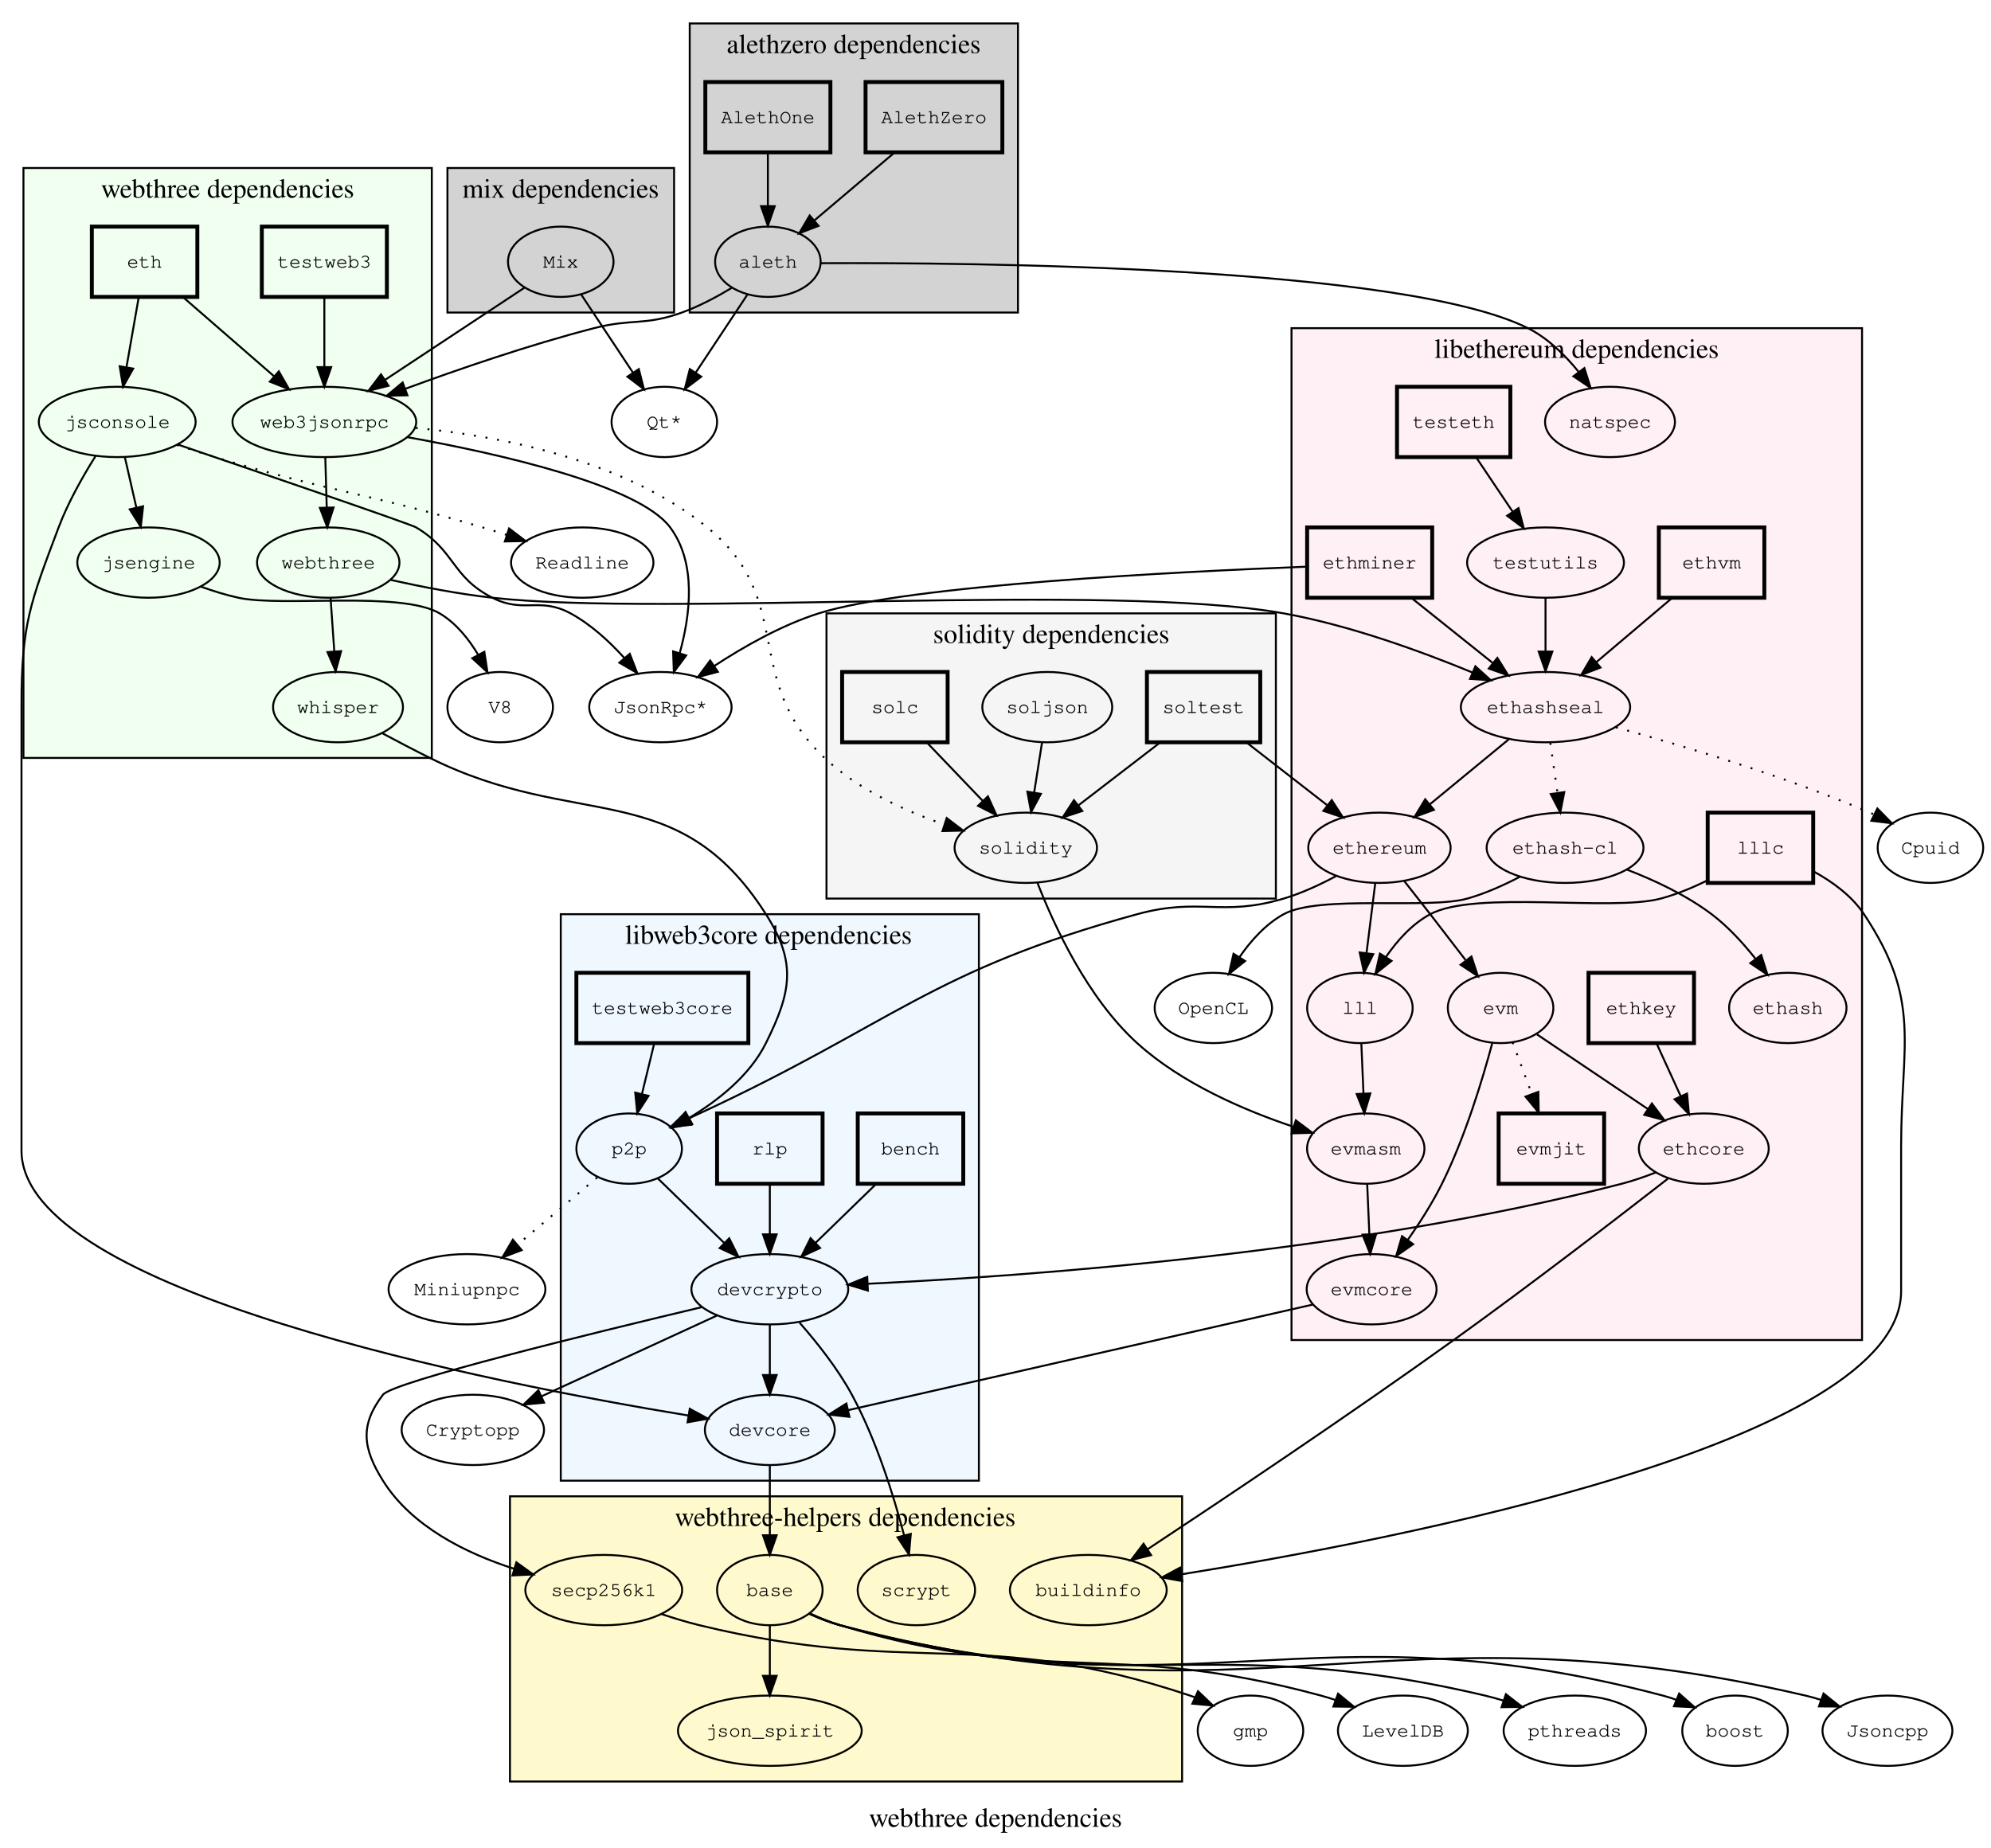
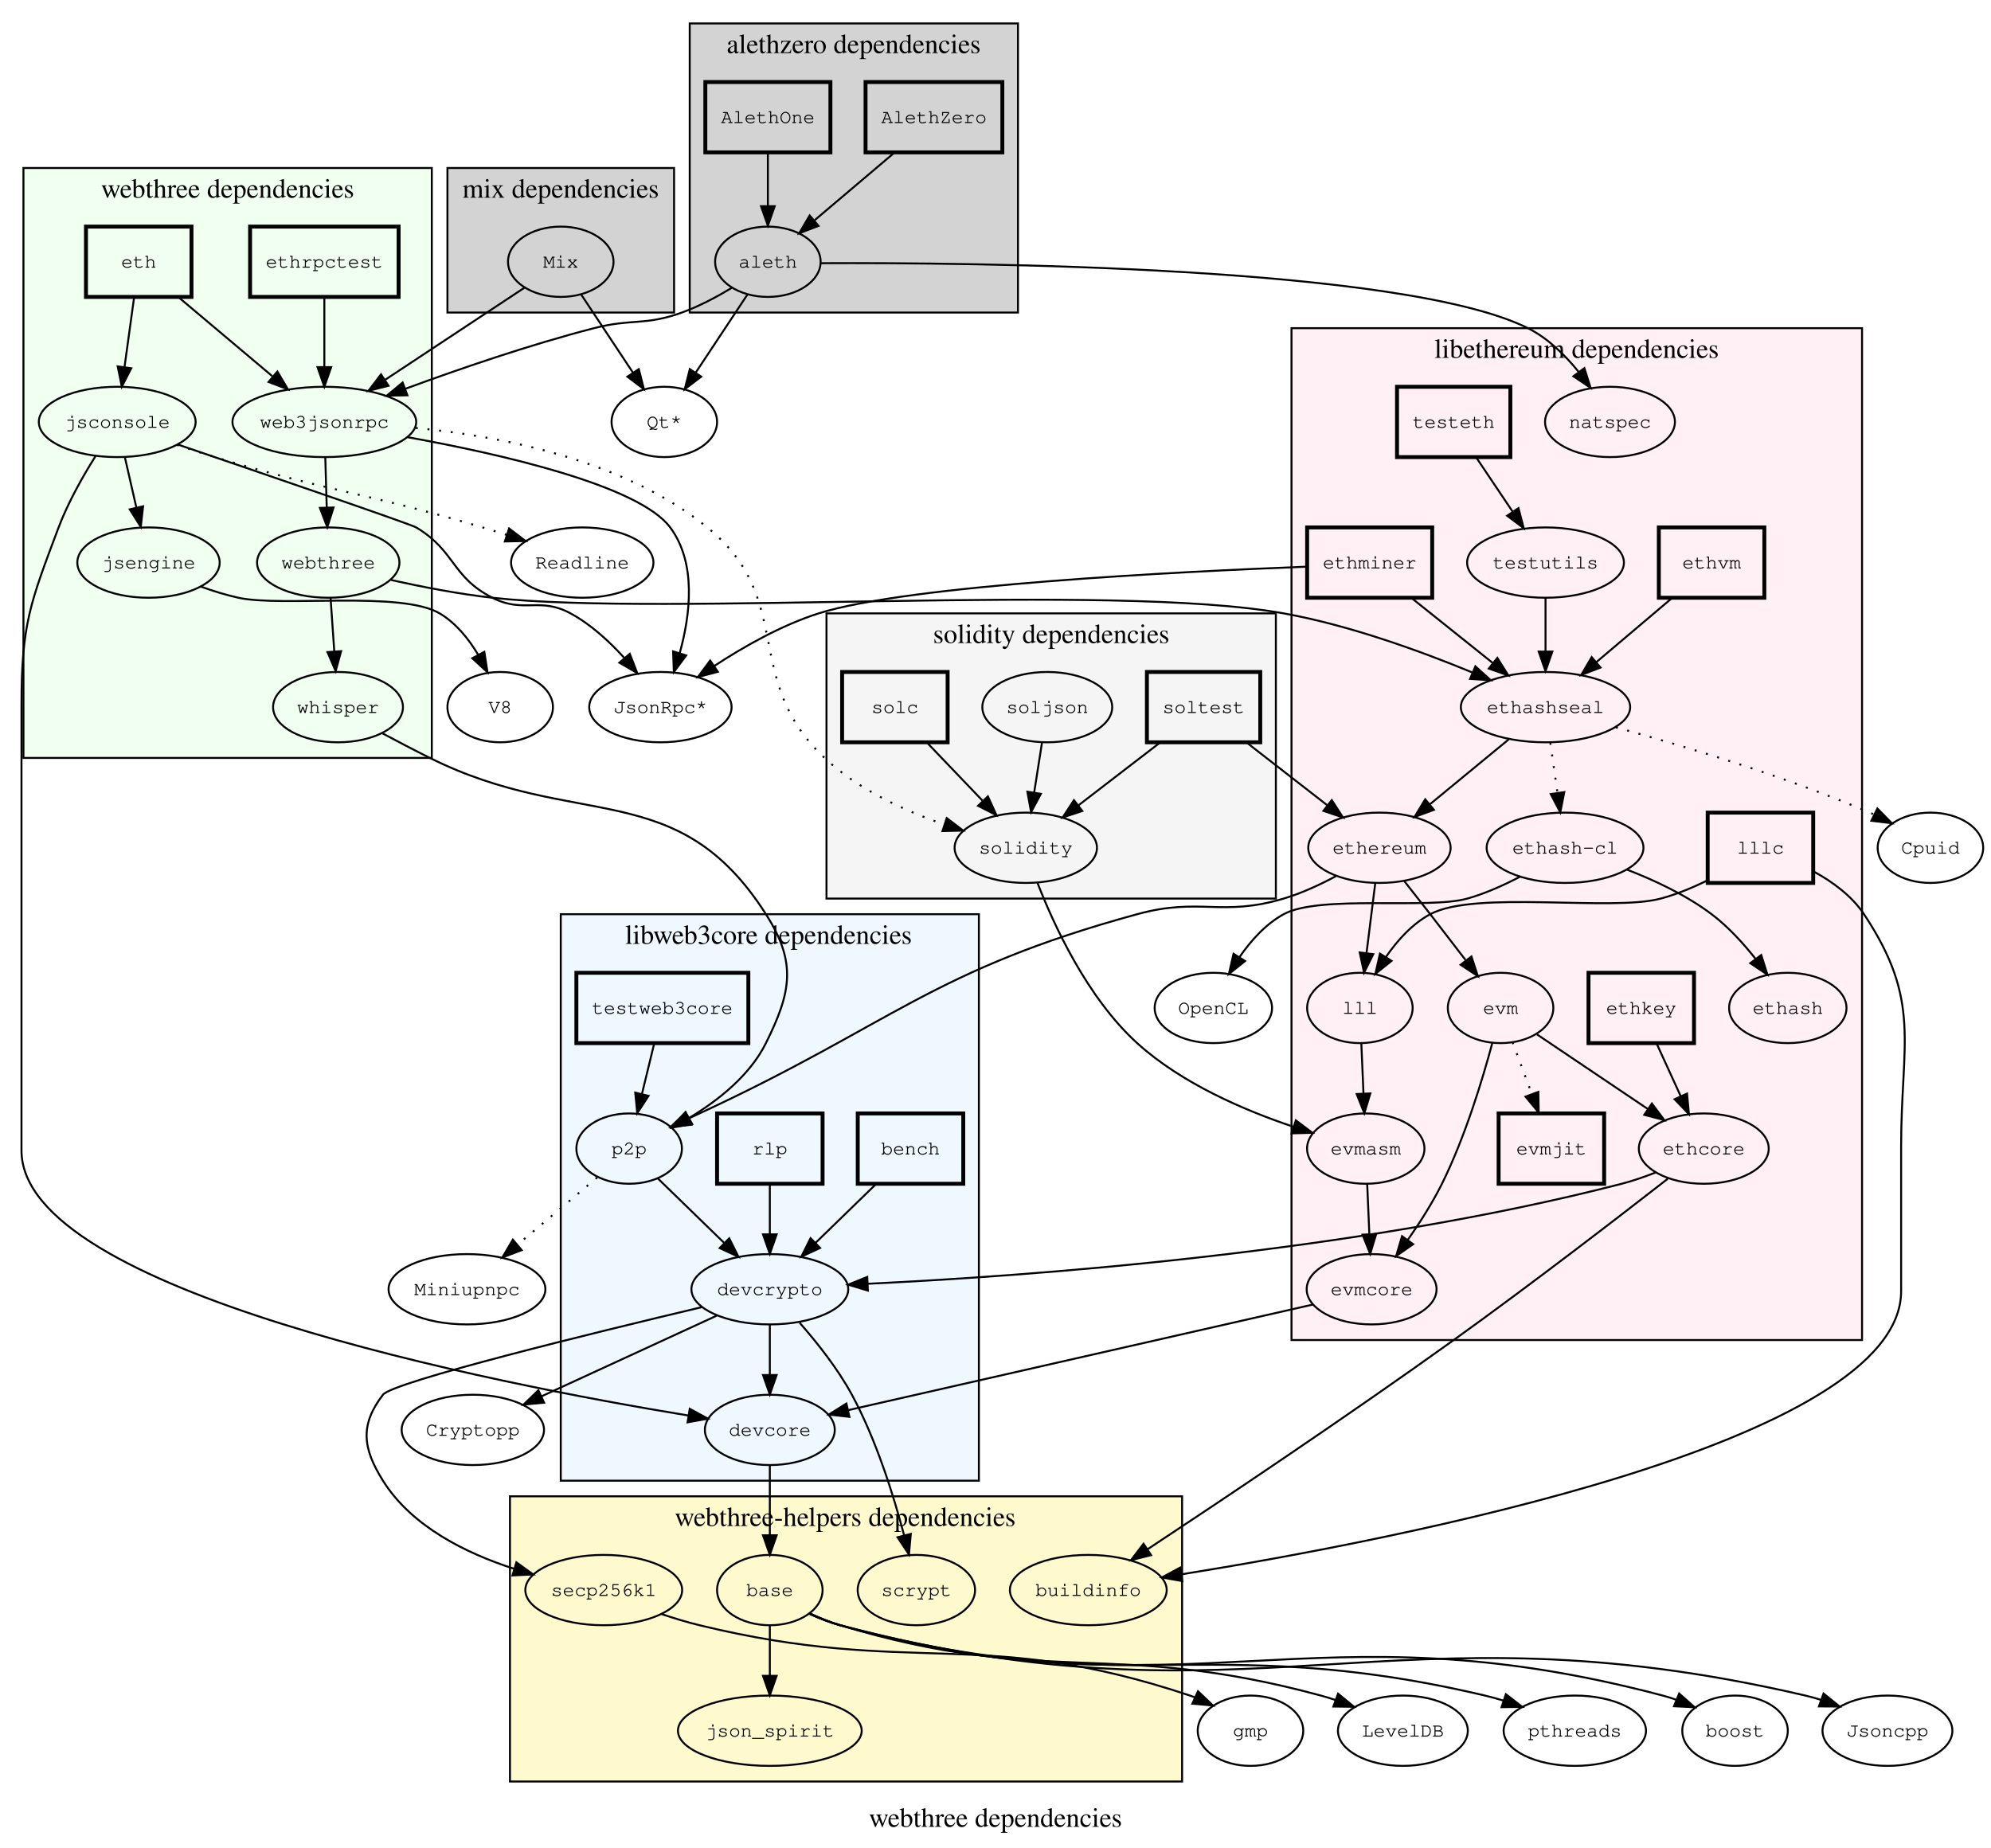
<svg xmlns="http://www.w3.org/2000/svg" width="1019pt" height="946pt" viewBox="0.00 0.00 1019.00 946.00">
  <g id="graph0" class="graph" transform="scale(1 1) rotate(0) translate(4 942)">
    <polygon fill="white" stroke="none" points="-4,4 -4,-942 1015,-942 1015,4 -4,4" />
    <text text-anchor="middle" x="505.5" y="-6.8" font-family="Times,serif" font-size="14.00">webthree dependencies</text>
-     <g id="clust4" class="cluster">
+     <g id="clust1" class="cluster">
+       <polygon fill="LemonChiffon" stroke="black" points="257,-30 257,-176 601,-176 601,-30 257,-30" />
+       <text text-anchor="start" x="341.35" y="-160.8" font-family="Times,serif" font-size="14.00">webthree-helpers dependencies</text>
+     </g>
+     <g id="clust3" class="cluster">
+       <polygon fill="LightGray" stroke="black" points="349,-782 349,-930 517,-930 517,-782 349,-782" />
+       <text text-anchor="start" x="367.898" y="-914.8" font-family="Times,serif" font-size="14.00">alethzero dependencies</text>
+     </g>
+     <g id="clust7" class="cluster">
      <polygon fill="LavenderBlush" stroke="black" points="657,-256 657,-774 949,-774 949,-256 657,-256" />
      <text text-anchor="start" x="730.115" y="-758.8" font-family="Times,serif" font-size="14.00">libethereum dependencies</text>
    </g>
-     <g id="clust5" class="cluster">
+     <g id="clust8" class="cluster">
      <polygon fill="AliceBlue" stroke="black" points="283,-184 283,-474 497,-474 497,-184 283,-184" />
      <text text-anchor="start" x="315.95" y="-458.8" font-family="Times,serif" font-size="14.00">libweb3core dependencies</text>
    </g>
-     <g id="clust6" class="cluster">
+     <g id="clust9" class="cluster">
      <polygon fill="LightGray" stroke="black" points="225,-782 225,-856 341,-856 341,-782 225,-782" />
      <text text-anchor="start" x="232.657" y="-840.8" font-family="Times,serif" font-size="14.00">mix dependencies</text>
    </g>
-     <g id="clust8" class="cluster">
+     <g id="clust11" class="cluster">
      <polygon fill="WhiteSmoke" stroke="black" points="419,-482 419,-628 649,-628 649,-482 419,-482" />
      <text text-anchor="start" x="473.543" y="-612.8" font-family="Times,serif" font-size="14.00">solidity dependencies</text>
    </g>
-     <g id="clust10" class="cluster">
+     <g id="clust13" class="cluster">
      <polygon fill="Honeydew" stroke="black" points="8,-554 8,-856 217,-856 217,-554 8,-554" />
      <text text-anchor="middle" x="112.5" y="-840.8" font-family="Times,serif" font-size="14.00">webthree dependencies</text>
    </g>
-     <g id="clust11" class="cluster">
-       <polygon fill="LemonChiffon" stroke="black" points="257,-30 257,-176 601,-176 601,-30 257,-30" />
-       <text text-anchor="start" x="341.35" y="-160.8" font-family="Times,serif" font-size="14.00">webthree-helpers dependencies</text>
-     </g>
-     <g id="clust13" class="cluster">
-       <polygon fill="LightGray" stroke="black" points="349,-782 349,-930 517,-930 517,-782 349,-782" />
-       <text text-anchor="start" x="367.898" y="-914.8" font-family="Times,serif" font-size="14.00">alethzero dependencies</text>
-     </g>
    <g id="node1" class="node">
+       <ellipse fill="none" stroke="black" cx="553" cy="-128" rx="40.13" ry="18" />
+       <text text-anchor="middle" x="553" y="-125" font-family="Courier,monospace" font-size="10.00">buildinfo</text>
+     </g>
+     <g id="node2" class="node">
+       <ellipse fill="none" stroke="black" cx="390" cy="-128" rx="27" ry="18" />
+       <text text-anchor="middle" x="390" y="-125" font-family="Courier,monospace" font-size="10.00">base</text>
+     </g>
+     <g id="node3" class="node">
+       <ellipse fill="none" stroke="black" cx="390" cy="-56" rx="47.024" ry="18" />
+       <text text-anchor="middle" x="390" y="-53" font-family="Courier,monospace" font-size="10.00">json_spirit</text>
+     </g>
+     <g id="edge2" class="edge">
+       <path fill="none" stroke="black" d="M390,-109.697C390,-101.983 390,-92.713 390,-84.112" />
+       <polygon fill="black" stroke="black" points="393.5,-84.104 390,-74.104 386.5,-84.104 393.5,-84.104" />
+     </g>
+     <g id="node44" class="node">
+       <ellipse fill="none" stroke="black" cx="884" cy="-56" rx="27" ry="18" />
+       <text text-anchor="middle" x="884" y="-53" font-family="Courier,monospace" font-size="10.00">boost</text>
+     </g>
+     <g id="edge3" class="edge">
+       <path fill="none" stroke="black" d="M410.46,-115.808C415.419,-113.529 420.795,-111.403 426,-110 607.325,-61.134 665.422,-121.915 847,-74 849.307,-73.391 851.649,-72.648 853.976,-71.815" />
+       <polygon fill="black" stroke="black" points="855.389,-75.019 863.335,-68.011 852.753,-68.534 855.389,-75.019" />
+     </g>
+     <g id="node45" class="node">
+       <ellipse fill="none" stroke="black" cx="962" cy="-56" rx="33.236" ry="18" />
+       <text text-anchor="middle" x="962" y="-53" font-family="Courier,monospace" font-size="10.00">Jsoncpp</text>
+     </g>
+     <g id="edge4" class="edge">
+       <path fill="none" stroke="black" d="M410.067,-115.936C415.131,-113.592 420.652,-111.405 426,-110 638.91,-54.053 705.593,-123.902 920,-74 922.638,-73.386 925.327,-72.629 928.005,-71.78" />
+       <polygon fill="black" stroke="black" points="929.296,-75.035 937.543,-68.385 926.949,-68.441 929.296,-75.035" />
+     </g>
+     <g id="node46" class="node">
+       <ellipse fill="none" stroke="black" cx="714" cy="-56" rx="33.236" ry="18" />
+       <text text-anchor="middle" x="714" y="-53" font-family="Courier,monospace" font-size="10.00">LevelDB</text>
+     </g>
+     <g id="edge5" class="edge">
+       <path fill="none" stroke="black" d="M410.525,-116.033C415.481,-113.745 420.839,-111.558 426,-110 531.781,-78.059 565.358,-102.936 672,-74 674.458,-73.333 676.966,-72.563 679.472,-71.726" />
+       <polygon fill="black" stroke="black" points="680.82,-74.96 689.018,-68.248 678.424,-68.383 680.82,-74.96" />
+     </g>
+     <g id="node47" class="node">
+       <ellipse fill="none" stroke="black" cx="802" cy="-56" rx="36.433" ry="18" />
+       <text text-anchor="middle" x="802" y="-53" font-family="Courier,monospace" font-size="10.00">pthreads</text>
+     </g>
+     <g id="edge6" class="edge">
+       <path fill="none" stroke="black" d="M410.485,-115.896C415.442,-113.613 420.811,-111.464 426,-110 567.996,-69.948 612.393,-107.826 756,-74 759.149,-73.258 762.377,-72.362 765.591,-71.374" />
+       <polygon fill="black" stroke="black" points="766.723,-74.686 775.097,-68.194 764.503,-68.047 766.723,-74.686" />
+     </g>
+     <g id="node4" class="node">
+       <ellipse fill="none" stroke="black" cx="465" cy="-128" rx="30.038" ry="18" />
+       <text text-anchor="middle" x="465" y="-125" font-family="Courier,monospace" font-size="10.00">scrypt</text>
+     </g>
+     <g id="node5" class="node">
+       <ellipse fill="none" stroke="black" cx="305" cy="-128" rx="40.13" ry="18" />
+       <text text-anchor="middle" x="305" y="-125" font-family="Courier,monospace" font-size="10.00">secp256k1</text>
+     </g>
+     <g id="node48" class="node">
+       <ellipse fill="none" stroke="black" cx="636" cy="-56" rx="27" ry="18" />
+       <text text-anchor="middle" x="636" y="-53" font-family="Courier,monospace" font-size="10.00">gmp</text>
+     </g>
+     <g id="edge7" class="edge">
+       <path fill="none" stroke="black" d="M334.527,-115.736C340.883,-113.6 347.612,-111.551 354,-110 463.515,-83.409 498.096,-109.668 605,-74 605.866,-73.711 606.736,-73.398 607.607,-73.065" />
+       <polygon fill="black" stroke="black" points="609.139,-76.214 616.806,-68.901 606.252,-69.837 609.139,-76.214" />
+     </g>
+     <g id="node6" class="node">
+       <polygon fill="none" stroke="black" stroke-width="2" points="509.007,-900 438.993,-900 438.993,-864 509.007,-864 509.007,-900" />
+       <text text-anchor="middle" x="474" y="-879" font-family="Courier,monospace" font-size="10.00">AlethZero</text>
+     </g>
+     <g id="node7" class="node">
+       <ellipse fill="none" stroke="black" cx="389" cy="-808" rx="27" ry="18" />
+       <text text-anchor="middle" x="389" y="-805" font-family="Courier,monospace" font-size="10.00">aleth</text>
+     </g>
+     <g id="edge8" class="edge">
+       <path fill="none" stroke="black" d="M453.856,-863.937C441.497,-853.468 425.612,-840.012 412.656,-829.038" />
+       <polygon fill="black" stroke="black" points="414.918,-826.367 405.025,-822.574 410.394,-831.709 414.918,-826.367" />
+     </g>
+     <g id="node11" class="node">
+       <ellipse fill="none" stroke="black" cx="820" cy="-726" rx="33.236" ry="18" />
+       <text text-anchor="middle" x="820" y="-723" font-family="Courier,monospace" font-size="10.00">natspec</text>
+     </g>
+     <g id="edge11" class="edge">
+       <path fill="none" stroke="black" d="M415.999,-807.266C493.355,-807.631 714.329,-805.79 778,-774 788.239,-768.888 797.121,-760.109 804.047,-751.513" />
+       <polygon fill="black" stroke="black" points="806.887,-753.558 810.068,-743.452 801.279,-749.369 806.887,-753.558" />
+     </g>
+     <g id="node37" class="node">
+       <ellipse fill="none" stroke="black" cx="162" cy="-726" rx="47.024" ry="18" />
+       <text text-anchor="middle" x="162" y="-723" font-family="Courier,monospace" font-size="10.00">web3jsonrpc</text>
+     </g>
+     <g id="edge10" class="edge">
+       <path fill="none" stroke="black" d="M370.407,-794.565C362.809,-789.991 353.76,-785.161 345,-782 325.892,-775.105 319.671,-779.067 300,-774 267.038,-765.51 230.624,-752.969 203.481,-742.977" />
+       <polygon fill="black" stroke="black" points="204.517,-739.628 193.924,-739.423 202.077,-746.189 204.517,-739.628" />
+     </g>
+     <g id="node49" class="node">
+       <ellipse fill="none" stroke="black" cx="336" cy="-726" rx="27" ry="18" />
+       <text text-anchor="middle" x="336" y="-723" font-family="Courier,monospace" font-size="10.00">Qt*</text>
+     </g>
+     <g id="edge9" class="edge">
+       <path fill="none" stroke="black" d="M378.529,-791.195C370.979,-779.799 360.65,-764.207 352.061,-751.244" />
+       <polygon fill="black" stroke="black" points="354.89,-749.176 346.449,-742.773 349.055,-753.042 354.89,-749.176" />
+     </g>
+     <g id="node8" class="node">
+       <polygon fill="none" stroke="black" stroke-width="2" points="421.006,-900 356.994,-900 356.994,-864 421.006,-864 421.006,-900" />
+       <text text-anchor="middle" x="389" y="-879" font-family="Courier,monospace" font-size="10.00">AlethOne</text>
+     </g>
+     <g id="edge12" class="edge">
+       <path fill="none" stroke="black" d="M389,-863.937C389,-855.807 389,-845.876 389,-836.705" />
+       <polygon fill="black" stroke="black" points="392.5,-836.441 389,-826.441 385.5,-836.441 392.5,-836.441" />
+     </g>
+     <g id="node9" class="node">
      <ellipse fill="none" stroke="black" cx="702" cy="-508" rx="36.433" ry="18" />
      <text text-anchor="middle" x="702" y="-505" font-family="Courier,monospace" font-size="10.00">ethereum</text>
    </g>
-     <g id="node11" class="node">
+     <g id="node19" class="node">
      <ellipse fill="none" stroke="black" cx="764" cy="-426" rx="27" ry="18" />
      <text text-anchor="middle" x="764" y="-423" font-family="Courier,monospace" font-size="10.00">evm</text>
    </g>
    <g id="edge14" class="edge">
      <path fill="none" stroke="black" d="M714.739,-490.921C718.974,-485.552 723.704,-479.529 728,-474 733.892,-466.416 740.279,-458.107 746.014,-450.612" />
      <polygon fill="black" stroke="black" points="749.089,-452.352 752.379,-442.281 743.527,-448.102 749.089,-452.352" />
    </g>
-     <g id="node14" class="node">
+     <g id="node22" class="node">
      <ellipse fill="none" stroke="black" cx="692" cy="-426" rx="27" ry="18" />
      <text text-anchor="middle" x="692" y="-423" font-family="Courier,monospace" font-size="10.00">lll</text>
    </g>
    <g id="edge15" class="edge">
      <path fill="none" stroke="black" d="M699.83,-489.641C698.537,-479.297 696.868,-465.941 695.403,-454.221" />
      <polygon fill="black" stroke="black" points="698.845,-453.539 694.131,-444.05 691.899,-454.407 698.845,-453.539" />
    </g>
-     <g id="node18" class="node">
+     <g id="node26" class="node">
      <ellipse fill="none" stroke="black" cx="318" cy="-354" rx="27" ry="18" />
      <text text-anchor="middle" x="318" y="-351" font-family="Courier,monospace" font-size="10.00">p2p</text>
    </g>
    <g id="edge13" class="edge">
      <path fill="none" stroke="black" d="M679.787,-493.496C671.633,-489.132 662.154,-484.722 653,-482 620.868,-472.446 610.337,-482.837 578,-474 472.479,-445.161 453.239,-418.023 354,-372 352.213,-371.171 350.378,-370.316 348.527,-369.451" />
      <polygon fill="black" stroke="black" points="349.837,-366.2 339.297,-365.117 346.861,-372.536 349.837,-366.2" />
    </g>
-     <g id="node2" class="node">
+     <g id="node10" class="node">
      <ellipse fill="none" stroke="black" cx="787" cy="-580" rx="43.328" ry="18" />
      <text text-anchor="middle" x="787" y="-577" font-family="Courier,monospace" font-size="10.00">ethashseal</text>
    </g>
    <g id="edge16" class="edge">
      <path fill="none" stroke="black" d="M768.136,-563.465C756.228,-553.658 740.69,-540.862 727.667,-530.138" />
      <polygon fill="black" stroke="black" points="729.883,-527.428 719.939,-523.773 725.433,-532.832 729.883,-527.428" />
    </g>
-     <g id="node10" class="node">
+     <g id="node18" class="node">
      <ellipse fill="none" stroke="black" cx="797" cy="-508" rx="40.13" ry="18" />
      <text text-anchor="middle" x="797" y="-505" font-family="Courier,monospace" font-size="10.00">ethash-cl</text>
    </g>
    <g id="edge17" class="edge">
      <path fill="none" stroke="black" stroke-dasharray="1,5" d="M789.472,-561.697C790.574,-553.983 791.898,-544.712 793.127,-536.112" />
      <polygon fill="black" stroke="black" points="796.607,-536.499 794.557,-526.104 789.677,-535.509 796.607,-536.499" />
    </g>
    <g id="node50" class="node">
      <ellipse fill="none" stroke="black" cx="984" cy="-508" rx="27" ry="18" />
      <text text-anchor="middle" x="984" y="-505" font-family="Courier,monospace" font-size="10.00">Cpuid</text>
    </g>
    <g id="edge18" class="edge">
      <path fill="none" stroke="black" stroke-dasharray="1,5" d="M823.019,-569.665C857.14,-560.32 909.491,-544.669 953,-526 953.698,-525.7 954.401,-525.39 955.107,-525.071" />
      <polygon fill="black" stroke="black" points="956.85,-528.114 964.271,-520.553 953.754,-521.836 956.85,-528.114" />
    </g>
-     <g id="node3" class="node">
-       <ellipse fill="none" stroke="black" cx="820" cy="-726" rx="33.236" ry="18" />
-       <text text-anchor="middle" x="820" y="-723" font-family="Courier,monospace" font-size="10.00">natspec</text>
-     </g>
-     <g id="node4" class="node">
+     <g id="node12" class="node">
      <ellipse fill="none" stroke="black" cx="868" cy="-354" rx="33.236" ry="18" />
      <text text-anchor="middle" x="868" y="-351" font-family="Courier,monospace" font-size="10.00">ethcore</text>
    </g>
-     <g id="node19" class="node">
+     <g id="edge25" class="edge">
+       <path fill="none" stroke="black" d="M849.571,-338.557C824.899,-319.333 779.64,-284.452 740,-256 685.543,-216.914 620.507,-173.448 583.252,-148.847" />
+       <polygon fill="black" stroke="black" points="585.123,-145.888 574.848,-143.306 581.27,-151.733 585.123,-145.888" />
+     </g>
+     <g id="node27" class="node">
      <ellipse fill="none" stroke="black" cx="390" cy="-282" rx="40.13" ry="18" />
      <text text-anchor="middle" x="390" y="-279" font-family="Courier,monospace" font-size="10.00">devcrypto</text>
    </g>
    <g id="edge26" class="edge">
      <path fill="none" stroke="black" d="M843.492,-341.823C837.842,-339.601 831.788,-337.495 826,-336 689.179,-300.658 521.962,-288.71 440.061,-284.807" />
      <polygon fill="black" stroke="black" points="440.178,-281.309 430.029,-284.349 439.859,-288.302 440.178,-281.309" />
    </g>
-     <g id="node36" class="node">
-       <ellipse fill="none" stroke="black" cx="553" cy="-128" rx="40.13" ry="18" />
-       <text text-anchor="middle" x="553" y="-125" font-family="Courier,monospace" font-size="10.00">buildinfo</text>
-     </g>
-     <g id="edge25" class="edge">
-       <path fill="none" stroke="black" d="M849.571,-338.557C824.899,-319.333 779.64,-284.452 740,-256 685.543,-216.914 620.507,-173.448 583.252,-148.847" />
-       <polygon fill="black" stroke="black" points="585.123,-145.888 574.848,-143.306 581.27,-151.733 585.123,-145.888" />
-     </g>
-     <g id="node5" class="node">
+     <g id="node13" class="node">
      <polygon fill="none" stroke="black" stroke-width="2" points="863,-444 809,-444 809,-408 863,-408 863,-444" />
      <text text-anchor="middle" x="836" y="-423" font-family="Courier,monospace" font-size="10.00">ethkey</text>
    </g>
    <g id="edge33" class="edge">
      <path fill="none" stroke="black" d="M843.91,-407.697C847.607,-399.609 852.086,-389.812 856.174,-380.869" />
      <polygon fill="black" stroke="black" points="859.427,-382.172 860.401,-371.622 853.06,-379.262 859.427,-382.172" />
    </g>
-     <g id="node6" class="node">
+     <g id="node14" class="node">
      <polygon fill="none" stroke="black" stroke-width="2" points="729.006,-672 664.994,-672 664.994,-636 729.006,-636 729.006,-672" />
      <text text-anchor="middle" x="697" y="-651" font-family="Courier,monospace" font-size="10.00">ethminer</text>
    </g>
    <g id="edge34" class="edge">
      <path fill="none" stroke="black" d="M718.329,-635.937C730.812,-625.95 746.693,-613.245 760.038,-602.569" />
      <polygon fill="black" stroke="black" points="762.344,-605.207 767.967,-596.227 757.971,-599.741 762.344,-605.207" />
    </g>
    <g id="node51" class="node">
      <ellipse fill="none" stroke="black" cx="334" cy="-580" rx="36.433" ry="18" />
      <text text-anchor="middle" x="334" y="-577" font-family="Courier,monospace" font-size="10.00">JsonRpc*</text>
    </g>
    <g id="edge35" class="edge">
      <path fill="none" stroke="black" d="M664.868,-651.905C601.107,-649.444 460.797,-642.523 415,-628 395.956,-621.961 376.531,-610.89 361.479,-601.01" />
      <polygon fill="black" stroke="black" points="363.401,-598.084 353.158,-595.377 359.477,-603.881 363.401,-598.084" />
    </g>
-     <g id="node7" class="node">
+     <g id="node15" class="node">
      <polygon fill="none" stroke="black" stroke-width="2" points="899,-672 845,-672 845,-636 899,-636 899,-672" />
      <text text-anchor="middle" x="872" y="-651" font-family="Courier,monospace" font-size="10.00">ethvm</text>
    </g>
    <g id="edge36" class="edge">
      <path fill="none" stroke="black" d="M851.856,-635.937C840.258,-626.113 825.554,-613.658 813.081,-603.092" />
      <polygon fill="black" stroke="black" points="815.153,-600.261 805.261,-596.468 810.629,-605.602 815.153,-600.261" />
    </g>
-     <g id="node8" class="node">
+     <g id="node16" class="node">
      <polygon fill="none" stroke="black" stroke-width="2" points="817,-372 763,-372 763,-336 817,-336 817,-372" />
      <text text-anchor="middle" x="790" y="-351" font-family="Courier,monospace" font-size="10.00">evmjit</text>
    </g>
-     <g id="node9" class="node">
+     <g id="node17" class="node">
      <ellipse fill="none" stroke="black" cx="911" cy="-426" rx="30.038" ry="18" />
      <text text-anchor="middle" x="911" y="-423" font-family="Courier,monospace" font-size="10.00">ethash</text>
    </g>
    <g id="edge37" class="edge">
      <path fill="none" stroke="black" d="M828.678,-496.819C842.765,-491.379 859.054,-483.767 872,-474 880.418,-467.649 888.182,-459.139 894.529,-451.107" />
      <polygon fill="black" stroke="black" points="897.395,-453.118 900.598,-443.019 891.796,-448.916 897.395,-453.118" />
    </g>
    <g id="node54" class="node">
      <ellipse fill="none" stroke="black" cx="617" cy="-426" rx="30.038" ry="18" />
      <text text-anchor="middle" x="617" y="-423" font-family="Courier,monospace" font-size="10.00">OpenCL</text>
    </g>
    <g id="edge38" class="edge">
      <path fill="none" stroke="black" d="M773.834,-493.13C765.629,-488.843 756.156,-484.576 747,-482 726.819,-476.322 671.388,-484.07 653,-474 643.767,-468.943 636.159,-460.41 630.354,-451.991" />
      <polygon fill="black" stroke="black" points="633.248,-450.016 624.965,-443.409 627.32,-453.739 633.248,-450.016" />
    </g>
    <g id="edge39" class="edge">
      <path fill="none" stroke="black" d="M782.593,-412.485C798.359,-401.874 821.23,-386.48 839.337,-374.292" />
      <polygon fill="black" stroke="black" points="841.45,-377.089 847.792,-368.602 837.541,-371.282 841.45,-377.089" />
    </g>
    <g id="edge40" class="edge">
      <path fill="none" stroke="black" stroke-dasharray="1,5" d="M770.162,-408.411C773.086,-400.539 776.655,-390.929 779.956,-382.042" />
      <polygon fill="black" stroke="black" points="783.319,-383.04 783.52,-372.447 776.757,-380.602 783.319,-383.04" />
    </g>
-     <g id="node13" class="node">
+     <g id="node21" class="node">
      <ellipse fill="none" stroke="black" cx="698" cy="-282" rx="33.236" ry="18" />
      <text text-anchor="middle" x="698" y="-279" font-family="Courier,monospace" font-size="10.00">evmcore</text>
    </g>
    <g id="edge41" class="edge">
      <path fill="none" stroke="black" d="M759.769,-408.058C754.86,-389.74 745.893,-359.951 734,-336 729.102,-326.137 722.609,-315.976 716.486,-307.223" />
      <polygon fill="black" stroke="black" points="719.247,-305.067 710.56,-299.002 713.569,-309.161 719.247,-305.067" />
    </g>
-     <g id="node12" class="node">
+     <g id="node20" class="node">
      <ellipse fill="none" stroke="black" cx="695" cy="-354" rx="30.038" ry="18" />
      <text text-anchor="middle" x="695" y="-351" font-family="Courier,monospace" font-size="10.00">evmasm</text>
    </g>
    <g id="edge42" class="edge">
      <path fill="none" stroke="black" d="M695.742,-335.697C696.072,-327.983 696.469,-318.712 696.838,-310.112" />
      <polygon fill="black" stroke="black" points="700.335,-310.245 697.267,-300.104 693.342,-309.945 700.335,-310.245" />
    </g>
-     <g id="node20" class="node">
+     <g id="node28" class="node">
      <ellipse fill="none" stroke="black" cx="390" cy="-210" rx="33.236" ry="18" />
      <text text-anchor="middle" x="390" y="-207" font-family="Courier,monospace" font-size="10.00">devcore</text>
    </g>
    <g id="edge43" class="edge">
      <path fill="none" stroke="black" d="M667.907,-274.161C612.13,-261.484 492.691,-234.339 430.116,-220.117" />
      <polygon fill="black" stroke="black" points="430.742,-216.67 420.215,-217.867 429.191,-223.496 430.742,-216.67" />
    </g>
    <g id="edge44" class="edge">
      <path fill="none" stroke="black" d="M692.742,-407.697C693.072,-399.983 693.469,-390.712 693.838,-382.112" />
      <polygon fill="black" stroke="black" points="697.335,-382.245 694.267,-372.104 690.342,-381.945 697.335,-382.245" />
    </g>
-     <g id="node15" class="node">
+     <g id="node23" class="node">
      <ellipse fill="none" stroke="black" cx="787" cy="-654" rx="40.13" ry="18" />
      <text text-anchor="middle" x="787" y="-651" font-family="Courier,monospace" font-size="10.00">testutils</text>
    </g>
    <g id="edge45" class="edge">
      <path fill="none" stroke="black" d="M787,-635.937C787,-627.807 787,-617.876 787,-608.705" />
      <polygon fill="black" stroke="black" points="790.5,-608.441 787,-598.441 783.5,-608.441 790.5,-608.441" />
    </g>
-     <g id="node16" class="node">
+     <g id="node24" class="node">
      <polygon fill="none" stroke="black" stroke-width="2" points="924,-526 870,-526 870,-490 924,-490 924,-526" />
      <text text-anchor="middle" x="897" y="-505" font-family="Courier,monospace" font-size="10.00">lllc</text>
+     </g>
+     <g id="edge46" class="edge">
+       <path fill="none" stroke="black" d="M924.271,-495.846C933.849,-490.599 943.765,-483.391 950,-474 979.625,-429.38 969,-408.559 969,-355 969,-355 969,-355 969,-281 969,-203.345 710.03,-153.606 600.746,-136.074" />
+       <polygon fill="black" stroke="black" points="601.075,-132.582 590.651,-134.478 599.982,-139.497 601.075,-132.582" />
    </g>
    <g id="edge47" class="edge">
      <path fill="none" stroke="black" d="M869.971,-491.341C862.438,-487.653 854.096,-484.169 846,-482 820.613,-475.199 751.16,-486.425 728,-474 718.724,-469.023 711.107,-460.505 705.308,-452.077" />
      <polygon fill="black" stroke="black" points="708.199,-450.099 699.928,-443.478 702.265,-453.812 708.199,-450.099" />
    </g>
-     <g id="edge46" class="edge">
-       <path fill="none" stroke="black" d="M924.271,-495.846C933.849,-490.599 943.765,-483.391 950,-474 979.625,-429.38 969,-408.559 969,-355 969,-355 969,-355 969,-281 969,-203.345 710.03,-153.606 600.746,-136.074" />
-       <polygon fill="black" stroke="black" points="601.075,-132.582 590.651,-134.478 599.982,-139.497 601.075,-132.582" />
-     </g>
-     <g id="node17" class="node">
+     <g id="node25" class="node">
      <polygon fill="none" stroke="black" stroke-width="2" points="769.005,-744 710.995,-744 710.995,-708 769.005,-708 769.005,-744" />
      <text text-anchor="middle" x="740" y="-723" font-family="Courier,monospace" font-size="10.00">testeth</text>
    </g>
    <g id="edge48" class="edge">
      <path fill="none" stroke="black" d="M751.618,-707.697C757.221,-699.351 764.047,-689.185 770.204,-680.016" />
      <polygon fill="black" stroke="black" points="773.171,-681.876 775.839,-671.622 767.359,-677.973 773.171,-681.876" />
    </g>
    <g id="edge27" class="edge">
      <path fill="none" stroke="black" d="M332.57,-338.834C342.319,-329.356 355.364,-316.673 366.558,-305.791" />
      <polygon fill="black" stroke="black" points="369.218,-308.086 373.948,-298.606 364.338,-303.067 369.218,-308.086" />
    </g>
    <g id="node52" class="node">
      <ellipse fill="none" stroke="black" cx="235" cy="-282" rx="40.13" ry="18" />
      <text text-anchor="middle" x="235" y="-279" font-family="Courier,monospace" font-size="10.00">Miniupnpc</text>
    </g>
    <g id="edge28" class="edge">
      <path fill="none" stroke="black" stroke-dasharray="1,5" d="M301.602,-339.17C290.021,-329.403 274.263,-316.114 260.983,-304.913" />
      <polygon fill="black" stroke="black" points="262.994,-302.031 253.093,-298.259 258.481,-307.382 262.994,-302.031" />
    </g>
+     <g id="edge29" class="edge">
+       <path fill="none" stroke="black" d="M405.23,-264.877C414.02,-254.881 424.737,-241.424 432,-228 444.407,-205.068 453.293,-176.632 458.697,-156.128" />
+       <polygon fill="black" stroke="black" points="462.149,-156.752 461.205,-146.2 455.362,-155.038 462.149,-156.752" />
+     </g>
+     <g id="edge30" class="edge">
+       <path fill="none" stroke="black" d="M355.261,-272.857C299.828,-259.702 197.051,-234.581 192,-228 180.093,-212.487 181.63,-200.58 192,-184 206.694,-160.507 234.619,-146.787 259.032,-138.926" />
+       <polygon fill="black" stroke="black" points="260.29,-142.203 268.879,-136 258.296,-135.493 260.29,-142.203" />
+     </g>
    <g id="edge31" class="edge">
      <path fill="none" stroke="black" d="M390,-263.697C390,-255.983 390,-246.712 390,-238.112" />
      <polygon fill="black" stroke="black" points="393.5,-238.104 390,-228.104 386.5,-238.104 393.5,-238.104" />
    </g>
-     <g id="node39" class="node">
-       <ellipse fill="none" stroke="black" cx="465" cy="-128" rx="30.038" ry="18" />
-       <text text-anchor="middle" x="465" y="-125" font-family="Courier,monospace" font-size="10.00">scrypt</text>
-     </g>
-     <g id="edge29" class="edge">
-       <path fill="none" stroke="black" d="M405.23,-264.877C414.02,-254.881 424.737,-241.424 432,-228 444.407,-205.068 453.293,-176.632 458.697,-156.128" />
-       <polygon fill="black" stroke="black" points="462.149,-156.752 461.205,-146.2 455.362,-155.038 462.149,-156.752" />
-     </g>
-     <g id="node40" class="node">
-       <ellipse fill="none" stroke="black" cx="305" cy="-128" rx="40.13" ry="18" />
-       <text text-anchor="middle" x="305" y="-125" font-family="Courier,monospace" font-size="10.00">secp256k1</text>
-     </g>
-     <g id="edge30" class="edge">
-       <path fill="none" stroke="black" d="M355.261,-272.857C299.828,-259.702 197.051,-234.581 192,-228 180.093,-212.487 181.63,-200.58 192,-184 206.694,-160.507 234.619,-146.787 259.032,-138.926" />
-       <polygon fill="black" stroke="black" points="260.29,-142.203 268.879,-136 258.296,-135.493 260.29,-142.203" />
-     </g>
    <g id="node53" class="node">
      <ellipse fill="none" stroke="black" cx="238" cy="-210" rx="36.433" ry="18" />
      <text text-anchor="middle" x="238" y="-207" font-family="Courier,monospace" font-size="10.00">Cryptopp</text>
    </g>
    <g id="edge32" class="edge">
      <path fill="none" stroke="black" d="M362.825,-268.485C337.771,-256.947 300.44,-239.755 273.13,-227.178" />
      <polygon fill="black" stroke="black" points="274.472,-223.943 263.925,-222.939 271.544,-230.301 274.472,-223.943" />
    </g>
-     <g id="node37" class="node">
-       <ellipse fill="none" stroke="black" cx="390" cy="-128" rx="27" ry="18" />
-       <text text-anchor="middle" x="390" y="-125" font-family="Courier,monospace" font-size="10.00">base</text>
-     </g>
    <g id="edge49" class="edge">
      <path fill="none" stroke="black" d="M390,-191.641C390,-181.297 390,-167.941 390,-156.221" />
      <polygon fill="black" stroke="black" points="393.5,-156.05 390,-146.05 386.5,-156.05 393.5,-156.05" />
    </g>
-     <g id="node21" class="node">
+     <g id="node29" class="node">
      <polygon fill="none" stroke="black" stroke-width="2" points="489,-372 435,-372 435,-336 489,-336 489,-372" />
      <text text-anchor="middle" x="462" y="-351" font-family="Courier,monospace" font-size="10.00">bench</text>
    </g>
    <g id="edge50" class="edge">
      <path fill="none" stroke="black" d="M444.202,-335.697C434.911,-326.663 423.424,-315.495 413.419,-305.769" />
      <polygon fill="black" stroke="black" points="415.729,-303.133 406.119,-298.671 410.849,-308.152 415.729,-303.133" />
    </g>
-     <g id="node22" class="node">
+     <g id="node30" class="node">
      <polygon fill="none" stroke="black" stroke-width="2" points="417,-372 363,-372 363,-336 417,-336 417,-372" />
      <text text-anchor="middle" x="390" y="-351" font-family="Courier,monospace" font-size="10.00">rlp</text>
    </g>
    <g id="edge51" class="edge">
      <path fill="none" stroke="black" d="M390,-335.697C390,-327.983 390,-318.712 390,-310.112" />
      <polygon fill="black" stroke="black" points="393.5,-310.104 390,-300.104 386.5,-310.104 393.5,-310.104" />
    </g>
-     <g id="node23" class="node">
+     <g id="node31" class="node">
      <polygon fill="none" stroke="black" stroke-width="2" points="379.009,-444 290.991,-444 290.991,-408 379.009,-408 379.009,-444" />
      <text text-anchor="middle" x="335" y="-423" font-family="Courier,monospace" font-size="10.00">testweb3core</text>
    </g>
    <g id="edge52" class="edge">
      <path fill="none" stroke="black" d="M330.798,-407.697C328.904,-399.898 326.623,-390.509 324.516,-381.829" />
      <polygon fill="black" stroke="black" points="327.915,-380.996 322.154,-372.104 321.113,-382.648 327.915,-380.996" />
    </g>
-     <g id="node24" class="node">
+     <g id="node32" class="node">
      <ellipse fill="none" stroke="black" cx="283" cy="-808" rx="27" ry="18" />
      <text text-anchor="middle" x="283" y="-805" font-family="Courier,monospace" font-size="10.00">Mix</text>
-     </g>
-     <g id="node29" class="node">
-       <ellipse fill="none" stroke="black" cx="162" cy="-726" rx="47.024" ry="18" />
-       <text text-anchor="middle" x="162" y="-723" font-family="Courier,monospace" font-size="10.00">web3jsonrpc</text>
    </g>
    <g id="edge54" class="edge">
      <path fill="none" stroke="black" d="M264.359,-794.675C245.397,-782.139 215.676,-762.488 193.135,-747.585" />
      <polygon fill="black" stroke="black" points="194.852,-744.524 184.58,-741.929 190.991,-750.363 194.852,-744.524" />
    </g>
-     <g id="node49" class="node">
-       <ellipse fill="none" stroke="black" cx="336" cy="-726" rx="27" ry="18" />
-       <text text-anchor="middle" x="336" y="-723" font-family="Courier,monospace" font-size="10.00">Qt*</text>
-     </g>
    <g id="edge53" class="edge">
      <path fill="none" stroke="black" d="M293.471,-791.195C301.021,-779.799 311.35,-764.207 319.939,-751.244" />
      <polygon fill="black" stroke="black" points="322.945,-753.042 325.551,-742.773 317.11,-749.176 322.945,-753.042" />
    </g>
-     <g id="node25" class="node">
+     <g id="node33" class="node">
      <ellipse fill="none" stroke="black" cx="532" cy="-580" rx="33.236" ry="18" />
      <text text-anchor="middle" x="532" y="-577" font-family="Courier,monospace" font-size="10.00">soljson</text>
    </g>
-     <g id="node26" class="node">
+     <g id="node34" class="node">
      <ellipse fill="none" stroke="black" cx="521" cy="-508" rx="36.433" ry="18" />
      <text text-anchor="middle" x="521" y="-505" font-family="Courier,monospace" font-size="10.00">solidity</text>
    </g>
    <g id="edge1" class="edge">
      <path fill="none" stroke="black" d="M529.337,-562.055C528.126,-554.346 526.661,-545.027 525.3,-536.364" />
      <polygon fill="black" stroke="black" points="528.725,-535.611 523.715,-526.275 521.81,-536.697 528.725,-535.611" />
    </g>
    <g id="edge22" class="edge">
      <path fill="none" stroke="black" d="M526.932,-490.172C535.295,-468.591 552.443,-431.189 578,-408 600.788,-387.323 633.003,-373.538 657.861,-365.223" />
      <polygon fill="black" stroke="black" points="659.21,-368.466 667.673,-362.093 657.083,-361.797 659.21,-368.466" />
    </g>
-     <g id="node27" class="node">
+     <g id="node35" class="node">
      <polygon fill="none" stroke="black" stroke-width="2" points="481,-598 427,-598 427,-562 481,-562 481,-598" />
      <text text-anchor="middle" x="454" y="-577" font-family="Courier,monospace" font-size="10.00">solc</text>
    </g>
    <g id="edge55" class="edge">
      <path fill="none" stroke="black" d="M470.562,-561.697C479.123,-552.752 489.688,-541.714 498.933,-532.055" />
      <polygon fill="black" stroke="black" points="501.614,-534.316 506,-524.671 496.557,-529.475 501.614,-534.316" />
    </g>
-     <g id="node28" class="node">
+     <g id="node36" class="node">
      <polygon fill="none" stroke="black" stroke-width="2" points="641.005,-598 582.995,-598 582.995,-562 641.005,-562 641.005,-598" />
      <text text-anchor="middle" x="612" y="-577" font-family="Courier,monospace" font-size="10.00">soltest</text>
    </g>
    <g id="edge56" class="edge">
      <path fill="none" stroke="black" d="M634.247,-561.697C646.63,-552.065 662.133,-540.008 675.183,-529.858" />
      <polygon fill="black" stroke="black" points="677.602,-532.41 683.347,-523.508 673.304,-526.885 677.602,-532.41" />
    </g>
    <g id="edge57" class="edge">
      <path fill="none" stroke="black" d="M589.506,-561.697C576.985,-552.065 561.31,-540.008 548.115,-529.858" />
      <polygon fill="black" stroke="black" points="549.921,-526.831 539.86,-523.508 545.653,-532.379 549.921,-526.831" />
    </g>
    <g id="edge19" class="edge">
      <path fill="none" stroke="black" stroke-dasharray="1,5" d="M208.819,-722.929C251.873,-718.769 315.319,-706.673 358,-672 403.665,-634.903 375.199,-594.368 418,-554 435.08,-537.891 458.855,-526.985 479.261,-519.948" />
      <polygon fill="black" stroke="black" points="480.532,-523.215 488.963,-516.799 478.371,-516.557 480.532,-523.215" />
    </g>
-     <g id="node30" class="node">
+     <g id="node38" class="node">
      <ellipse fill="none" stroke="black" cx="164" cy="-654" rx="36.433" ry="18" />
      <text text-anchor="middle" x="164" y="-651" font-family="Courier,monospace" font-size="10.00">webthree</text>
    </g>
    <g id="edge20" class="edge">
      <path fill="none" stroke="black" d="M162.494,-707.697C162.715,-699.983 162.98,-690.712 163.225,-682.112" />
      <polygon fill="black" stroke="black" points="166.724,-682.2 163.511,-672.104 159.727,-682 166.724,-682.2" />
    </g>
    <g id="edge21" class="edge">
      <path fill="none" stroke="black" d="M204.662,-718.179C251.711,-709.684 322.91,-693.613 339,-672 352.597,-653.735 349.327,-627.247 343.856,-607.554" />
      <polygon fill="black" stroke="black" points="347.183,-606.465 340.872,-597.955 340.498,-608.543 347.183,-606.465" />
    </g>
    <g id="edge23" class="edge">
      <path fill="none" stroke="black" d="M196.097,-645.093C211.664,-641.621 230.696,-637.906 248,-636 337.476,-626.143 564.413,-643.987 653,-628 686.708,-621.917 723.298,-608.593 749.712,-597.679" />
      <polygon fill="black" stroke="black" points="751.101,-600.892 758.959,-593.785 748.385,-594.441 751.101,-600.892" />
    </g>
-     <g id="node34" class="node">
+     <g id="node42" class="node">
      <ellipse fill="none" stroke="black" cx="169" cy="-580" rx="33.236" ry="18" />
      <text text-anchor="middle" x="169" y="-577" font-family="Courier,monospace" font-size="10.00">whisper</text>
    </g>
    <g id="edge24" class="edge">
      <path fill="none" stroke="black" d="M165.185,-635.937C165.75,-627.807 166.439,-617.876 167.076,-608.705" />
      <polygon fill="black" stroke="black" points="170.588,-608.659 167.789,-598.441 163.604,-608.174 170.588,-608.659" />
    </g>
-     <g id="node31" class="node">
-       <polygon fill="none" stroke="black" stroke-width="2" points="97,-826 43,-826 43,-790 97,-790 97,-826" />
-       <text text-anchor="middle" x="70" y="-805" font-family="Courier,monospace" font-size="10.00">eth</text>
+     <g id="node39" class="node">
+       <polygon fill="none" stroke="black" stroke-width="2" points="94,-826 40,-826 40,-790 94,-790 94,-826" />
+       <text text-anchor="middle" x="67" y="-805" font-family="Courier,monospace" font-size="10.00">eth</text>
    </g>
    <g id="edge58" class="edge">
-       <path fill="none" stroke="black" d="M89.963,-789.641C103.518,-777.854 121.571,-762.155 136.214,-749.423" />
-       <polygon fill="black" stroke="black" points="138.698,-751.901 143.947,-742.698 134.105,-746.619 138.698,-751.901" />
-     </g>
-     <g id="node32" class="node">
+       <path fill="none" stroke="black" d="M87.614,-789.641C101.611,-777.854 120.253,-762.155 135.373,-749.423" />
+       <polygon fill="black" stroke="black" points="137.964,-751.817 143.359,-742.698 133.455,-746.462 137.964,-751.817" />
+     </g>
+     <g id="node40" class="node">
      <ellipse fill="none" stroke="black" cx="56" cy="-726" rx="40.13" ry="18" />
      <text text-anchor="middle" x="56" y="-723" font-family="Courier,monospace" font-size="10.00">jsconsole</text>
    </g>
    <g id="edge59" class="edge">
-       <path fill="none" stroke="black" d="M66.962,-789.641C65.152,-779.297 62.815,-765.941 60.764,-754.221" />
-       <polygon fill="black" stroke="black" points="64.155,-753.297 58.984,-744.05 57.26,-754.504 64.155,-753.297" />
+       <path fill="none" stroke="black" d="M64.613,-789.641C63.191,-779.297 61.354,-765.941 59.743,-754.221" />
+       <polygon fill="black" stroke="black" points="63.174,-753.48 58.344,-744.05 56.239,-754.434 63.174,-753.48" />
    </g>
    <g id="edge60" class="edge">
      <path fill="none" stroke="black" d="M44.875,-708.468C38.508,-698.328 30.848,-684.862 26,-672 11.428,-633.339 7,-622.317 7,-581 7,-581 7,-581 7,-353 7,-280.826 249.129,-233.653 348.351,-217.351" />
      <polygon fill="black" stroke="black" points="349.019,-220.789 358.332,-215.737 347.901,-213.879 349.019,-220.789" />
    </g>
-     <g id="node33" class="node">
+     <g id="node41" class="node">
      <ellipse fill="none" stroke="black" cx="72" cy="-654" rx="36.433" ry="18" />
      <text text-anchor="middle" x="72" y="-651" font-family="Courier,monospace" font-size="10.00">jsengine</text>
    </g>
    <g id="edge62" class="edge">
      <path fill="none" stroke="black" d="M59.873,-708.055C61.655,-700.261 63.812,-690.822 65.811,-682.079" />
      <polygon fill="black" stroke="black" points="69.235,-682.804 68.051,-672.275 62.411,-681.244 69.235,-682.804" />
    </g>
    <g id="edge61" class="edge">
      <path fill="none" stroke="black" d="M86.999,-714.439C130.918,-699.451 206.272,-673.633 209,-672 229.239,-659.883 226.984,-646.713 248,-636 264.152,-627.766 272.062,-636.641 288,-628 298.345,-622.392 307.816,-613.682 315.44,-605.276" />
      <polygon fill="black" stroke="black" points="318.316,-607.298 322.152,-597.422 312.994,-602.75 318.316,-607.298" />
    </g>
    <g id="node55" class="node">
      <ellipse fill="none" stroke="black" cx="294" cy="-654" rx="36.433" ry="18" />
      <text text-anchor="middle" x="294" y="-651" font-family="Courier,monospace" font-size="10.00">Readline</text>
    </g>
    <g id="edge63" class="edge">
      <path fill="none" stroke="black" stroke-dasharray="1,5" d="M86.563,-714.226C92.958,-712.08 99.679,-709.903 106,-708 166.285,-689.856 182.661,-689.964 243,-672 247.025,-670.802 251.211,-669.499 255.377,-668.166" />
      <polygon fill="black" stroke="black" points="256.554,-671.464 264.976,-665.036 254.383,-664.809 256.554,-671.464" />
    </g>
    <g id="node56" class="node">
      <ellipse fill="none" stroke="black" cx="252" cy="-580" rx="27" ry="18" />
      <text text-anchor="middle" x="252" y="-577" font-family="Courier,monospace" font-size="10.00">V8</text>
    </g>
    <g id="edge64" class="edge">
      <path fill="none" stroke="black" d="M98.87,-641.66C105.057,-639.446 111.679,-637.385 118,-636 140.426,-631.085 201.222,-639.658 221,-628 229.321,-623.095 235.837,-614.975 240.701,-606.851" />
      <polygon fill="black" stroke="black" points="243.884,-608.321 245.5,-597.85 237.707,-605.028 243.884,-608.321" />
    </g>
    <g id="edge65" class="edge">
      <path fill="none" stroke="black" d="M191.822,-566.546C199.463,-562.46 208.058,-557.956 216,-554 291.466,-516.413 342.666,-545.083 388,-474 403.773,-449.268 401.058,-434.266 388,-408 379.739,-391.384 363.506,-378.586 348.751,-369.732" />
      <polygon fill="black" stroke="black" points="350.272,-366.573 339.839,-364.73 346.846,-372.677 350.272,-366.573" />
    </g>
-     <g id="node35" class="node">
-       <polygon fill="none" stroke="black" stroke-width="2" points="194.006,-826 129.994,-826 129.994,-790 194.006,-790 194.006,-826" />
-       <text text-anchor="middle" x="162" y="-805" font-family="Courier,monospace" font-size="10.00">testweb3</text>
+     <g id="node43" class="node">
+       <polygon fill="none" stroke="black" stroke-width="2" points="200.007,-826 123.993,-826 123.993,-790 200.007,-790 200.007,-826" />
+       <text text-anchor="middle" x="162" y="-805" font-family="Courier,monospace" font-size="10.00">ethrpctest</text>
    </g>
    <g id="edge66" class="edge">
      <path fill="none" stroke="black" d="M162,-789.641C162,-779.297 162,-765.941 162,-754.221" />
      <polygon fill="black" stroke="black" points="165.5,-754.05 162,-744.05 158.5,-754.05 165.5,-754.05" />
    </g>
-     <g id="node38" class="node">
-       <ellipse fill="none" stroke="black" cx="390" cy="-56" rx="47.024" ry="18" />
-       <text text-anchor="middle" x="390" y="-53" font-family="Courier,monospace" font-size="10.00">json_spirit</text>
-     </g>
-     <g id="edge2" class="edge">
-       <path fill="none" stroke="black" d="M390,-109.697C390,-101.983 390,-92.713 390,-84.112" />
-       <polygon fill="black" stroke="black" points="393.5,-84.104 390,-74.104 386.5,-84.104 393.5,-84.104" />
-     </g>
-     <g id="node44" class="node">
-       <ellipse fill="none" stroke="black" cx="884" cy="-56" rx="27" ry="18" />
-       <text text-anchor="middle" x="884" y="-53" font-family="Courier,monospace" font-size="10.00">boost</text>
-     </g>
-     <g id="edge3" class="edge">
-       <path fill="none" stroke="black" d="M410.46,-115.808C415.419,-113.529 420.795,-111.403 426,-110 607.325,-61.134 665.422,-121.915 847,-74 849.307,-73.391 851.649,-72.648 853.976,-71.815" />
-       <polygon fill="black" stroke="black" points="855.389,-75.019 863.335,-68.011 852.753,-68.534 855.389,-75.019" />
-     </g>
-     <g id="node45" class="node">
-       <ellipse fill="none" stroke="black" cx="962" cy="-56" rx="33.236" ry="18" />
-       <text text-anchor="middle" x="962" y="-53" font-family="Courier,monospace" font-size="10.00">Jsoncpp</text>
-     </g>
-     <g id="edge4" class="edge">
-       <path fill="none" stroke="black" d="M410.067,-115.936C415.131,-113.592 420.652,-111.405 426,-110 638.91,-54.053 705.593,-123.902 920,-74 922.638,-73.386 925.327,-72.629 928.005,-71.78" />
-       <polygon fill="black" stroke="black" points="929.296,-75.035 937.543,-68.385 926.949,-68.441 929.296,-75.035" />
-     </g>
-     <g id="node46" class="node">
-       <ellipse fill="none" stroke="black" cx="714" cy="-56" rx="33.236" ry="18" />
-       <text text-anchor="middle" x="714" y="-53" font-family="Courier,monospace" font-size="10.00">LevelDB</text>
-     </g>
-     <g id="edge5" class="edge">
-       <path fill="none" stroke="black" d="M410.525,-116.033C415.481,-113.745 420.839,-111.558 426,-110 531.781,-78.059 565.358,-102.936 672,-74 674.458,-73.333 676.966,-72.563 679.472,-71.726" />
-       <polygon fill="black" stroke="black" points="680.82,-74.96 689.018,-68.248 678.424,-68.383 680.82,-74.96" />
-     </g>
-     <g id="node47" class="node">
-       <ellipse fill="none" stroke="black" cx="802" cy="-56" rx="36.433" ry="18" />
-       <text text-anchor="middle" x="802" y="-53" font-family="Courier,monospace" font-size="10.00">pthreads</text>
-     </g>
-     <g id="edge6" class="edge">
-       <path fill="none" stroke="black" d="M410.485,-115.896C415.442,-113.613 420.811,-111.464 426,-110 567.996,-69.948 612.393,-107.826 756,-74 759.149,-73.258 762.377,-72.362 765.591,-71.374" />
-       <polygon fill="black" stroke="black" points="766.723,-74.686 775.097,-68.194 764.503,-68.047 766.723,-74.686" />
-     </g>
-     <g id="node48" class="node">
-       <ellipse fill="none" stroke="black" cx="636" cy="-56" rx="27" ry="18" />
-       <text text-anchor="middle" x="636" y="-53" font-family="Courier,monospace" font-size="10.00">gmp</text>
-     </g>
-     <g id="edge7" class="edge">
-       <path fill="none" stroke="black" d="M334.527,-115.736C340.883,-113.6 347.612,-111.551 354,-110 463.515,-83.409 498.096,-109.668 605,-74 605.866,-73.711 606.736,-73.398 607.607,-73.065" />
-       <polygon fill="black" stroke="black" points="609.139,-76.214 616.806,-68.901 606.252,-69.837 609.139,-76.214" />
-     </g>
-     <g id="node41" class="node">
-       <polygon fill="none" stroke="black" stroke-width="2" points="509.007,-900 438.993,-900 438.993,-864 509.007,-864 509.007,-900" />
-       <text text-anchor="middle" x="474" y="-879" font-family="Courier,monospace" font-size="10.00">AlethZero</text>
-     </g>
-     <g id="node42" class="node">
-       <ellipse fill="none" stroke="black" cx="389" cy="-808" rx="27" ry="18" />
-       <text text-anchor="middle" x="389" y="-805" font-family="Courier,monospace" font-size="10.00">aleth</text>
-     </g>
-     <g id="edge8" class="edge">
-       <path fill="none" stroke="black" d="M453.856,-863.937C441.497,-853.468 425.612,-840.012 412.656,-829.038" />
-       <polygon fill="black" stroke="black" points="414.918,-826.367 405.025,-822.574 410.394,-831.709 414.918,-826.367" />
-     </g>
-     <g id="edge11" class="edge">
-       <path fill="none" stroke="black" d="M415.999,-807.266C493.355,-807.631 714.329,-805.79 778,-774 788.239,-768.888 797.121,-760.109 804.047,-751.513" />
-       <polygon fill="black" stroke="black" points="806.887,-753.558 810.068,-743.452 801.279,-749.369 806.887,-753.558" />
-     </g>
-     <g id="edge10" class="edge">
-       <path fill="none" stroke="black" d="M370.407,-794.565C362.809,-789.991 353.76,-785.161 345,-782 325.892,-775.105 319.671,-779.067 300,-774 267.038,-765.51 230.624,-752.969 203.481,-742.977" />
-       <polygon fill="black" stroke="black" points="204.517,-739.628 193.924,-739.423 202.077,-746.189 204.517,-739.628" />
-     </g>
-     <g id="edge9" class="edge">
-       <path fill="none" stroke="black" d="M378.529,-791.195C370.979,-779.799 360.65,-764.207 352.061,-751.244" />
-       <polygon fill="black" stroke="black" points="354.89,-749.176 346.449,-742.773 349.055,-753.042 354.89,-749.176" />
-     </g>
-     <g id="node43" class="node">
-       <polygon fill="none" stroke="black" stroke-width="2" points="421.006,-900 356.994,-900 356.994,-864 421.006,-864 421.006,-900" />
-       <text text-anchor="middle" x="389" y="-879" font-family="Courier,monospace" font-size="10.00">AlethOne</text>
-     </g>
-     <g id="edge12" class="edge">
-       <path fill="none" stroke="black" d="M389,-863.937C389,-855.807 389,-845.876 389,-836.705" />
-       <polygon fill="black" stroke="black" points="392.5,-836.441 389,-826.441 385.5,-836.441 392.5,-836.441" />
-     </g>
  </g>
</svg>
